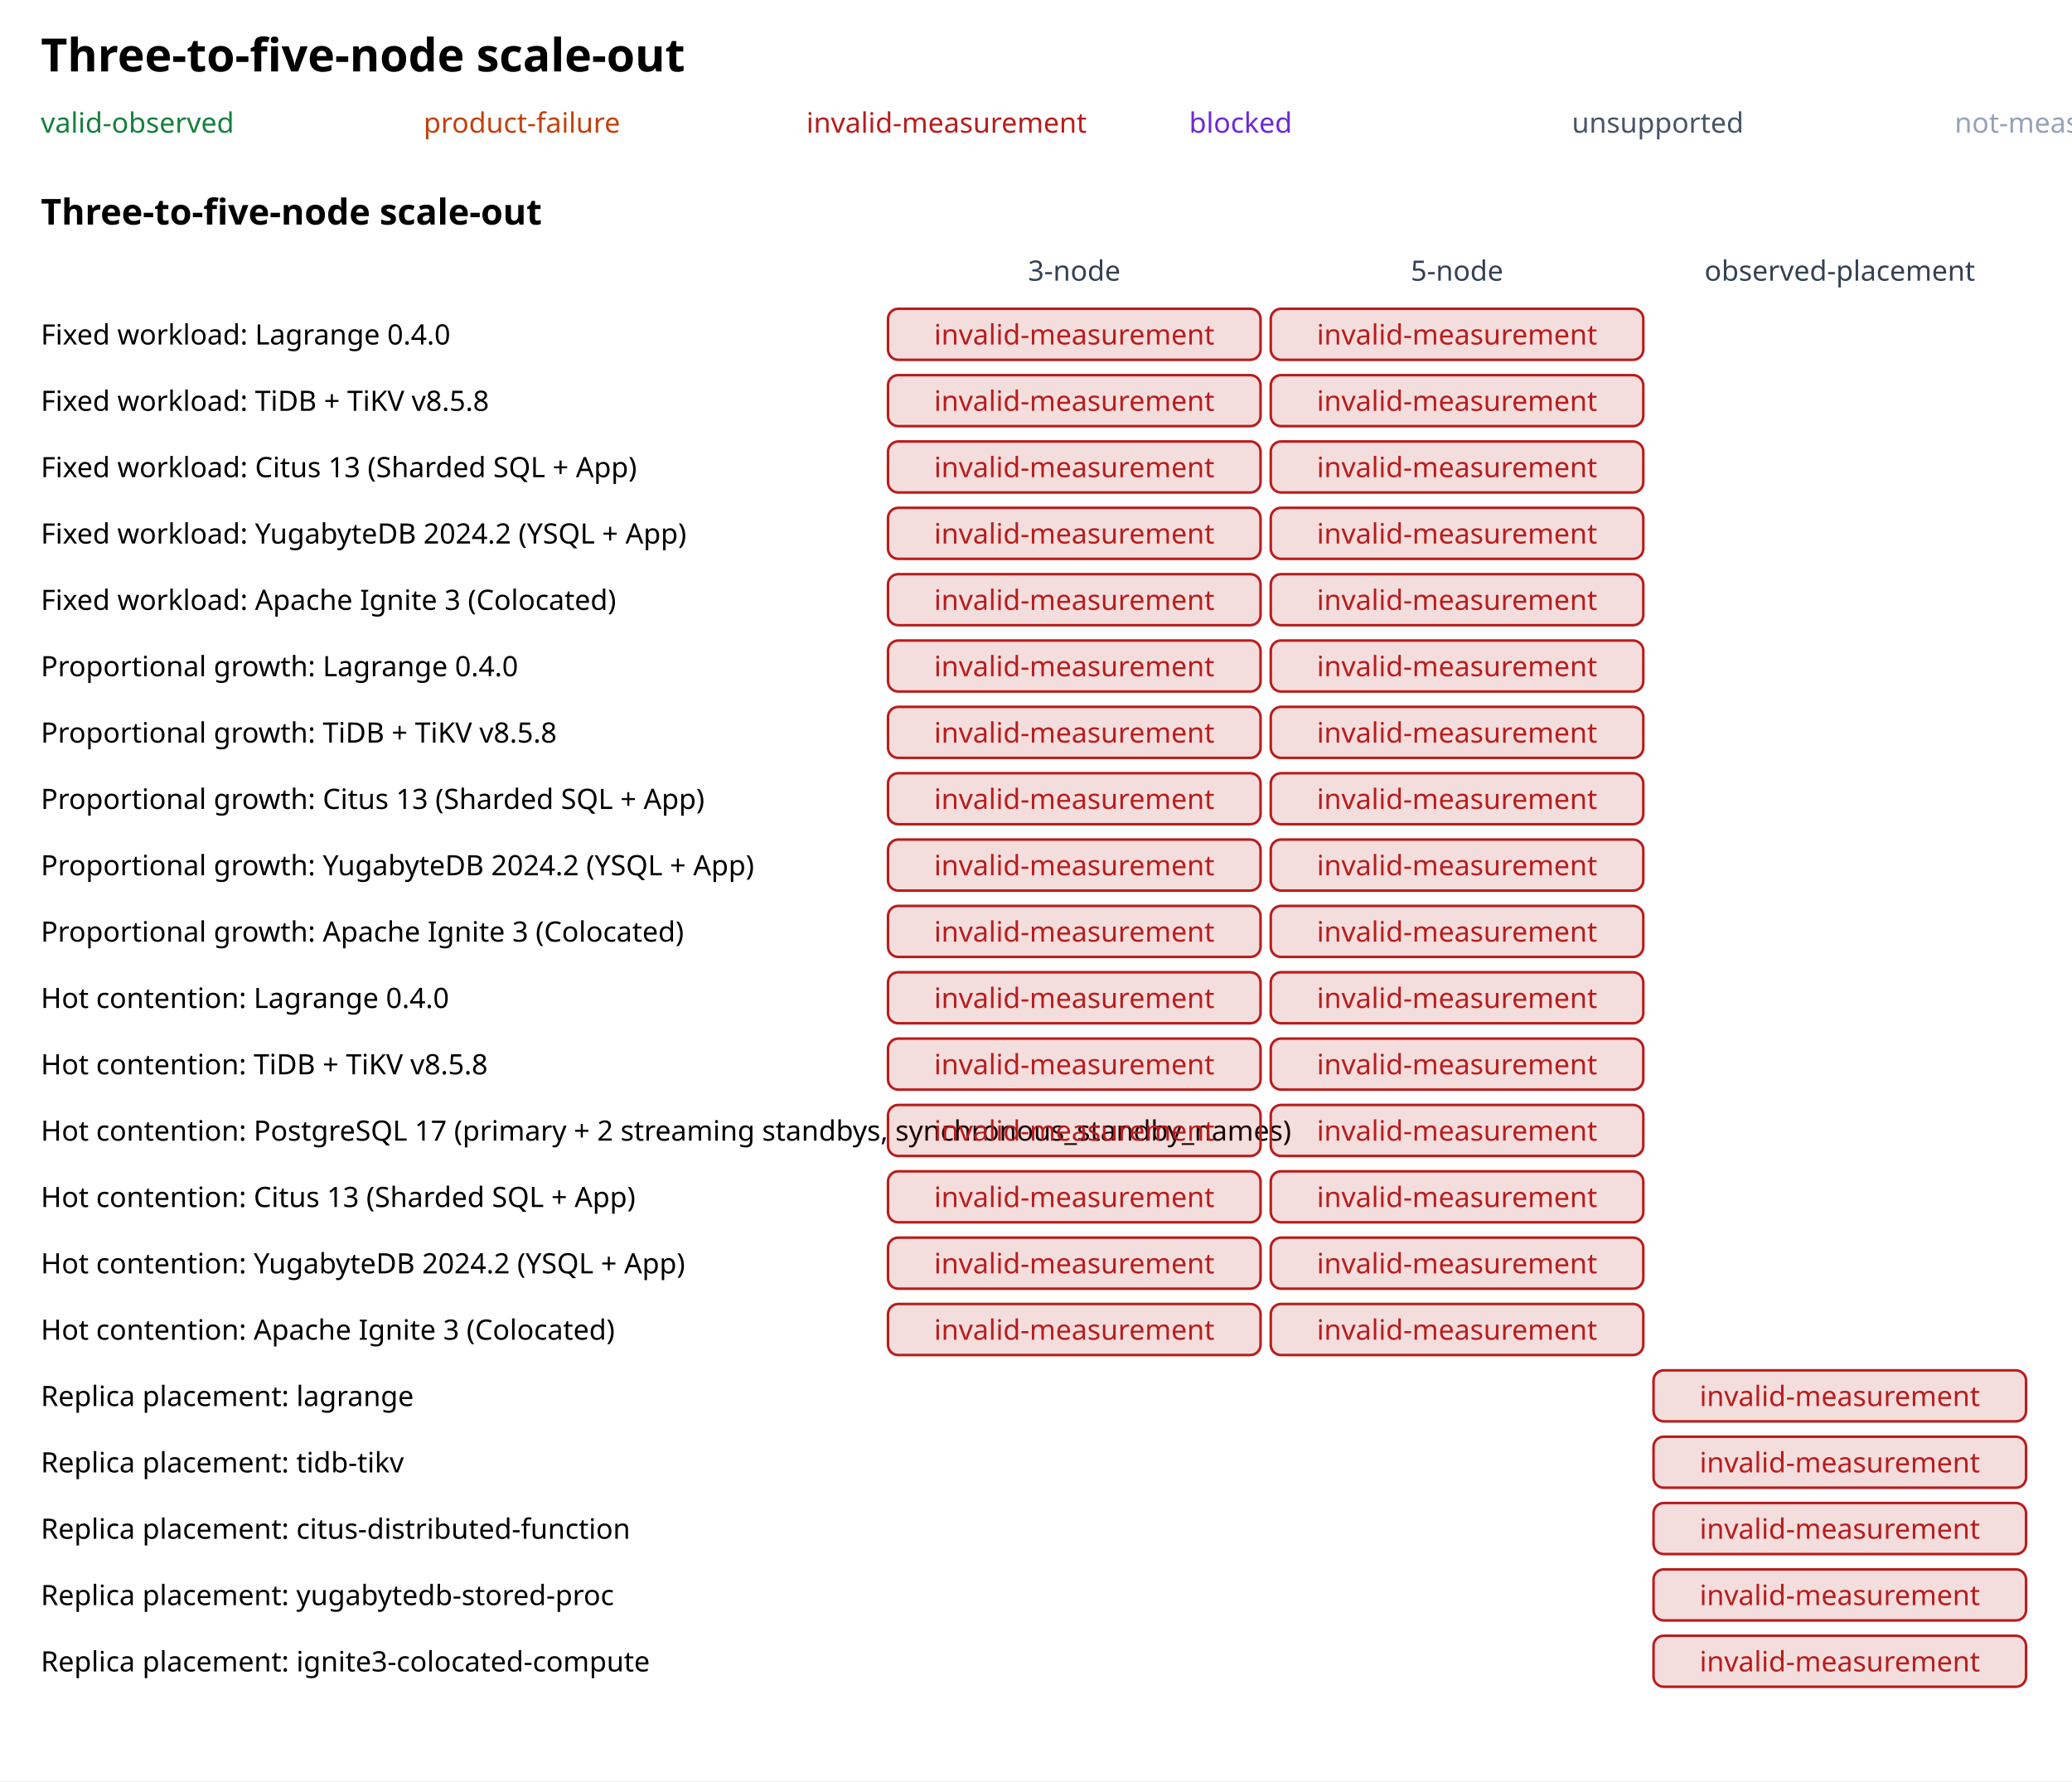
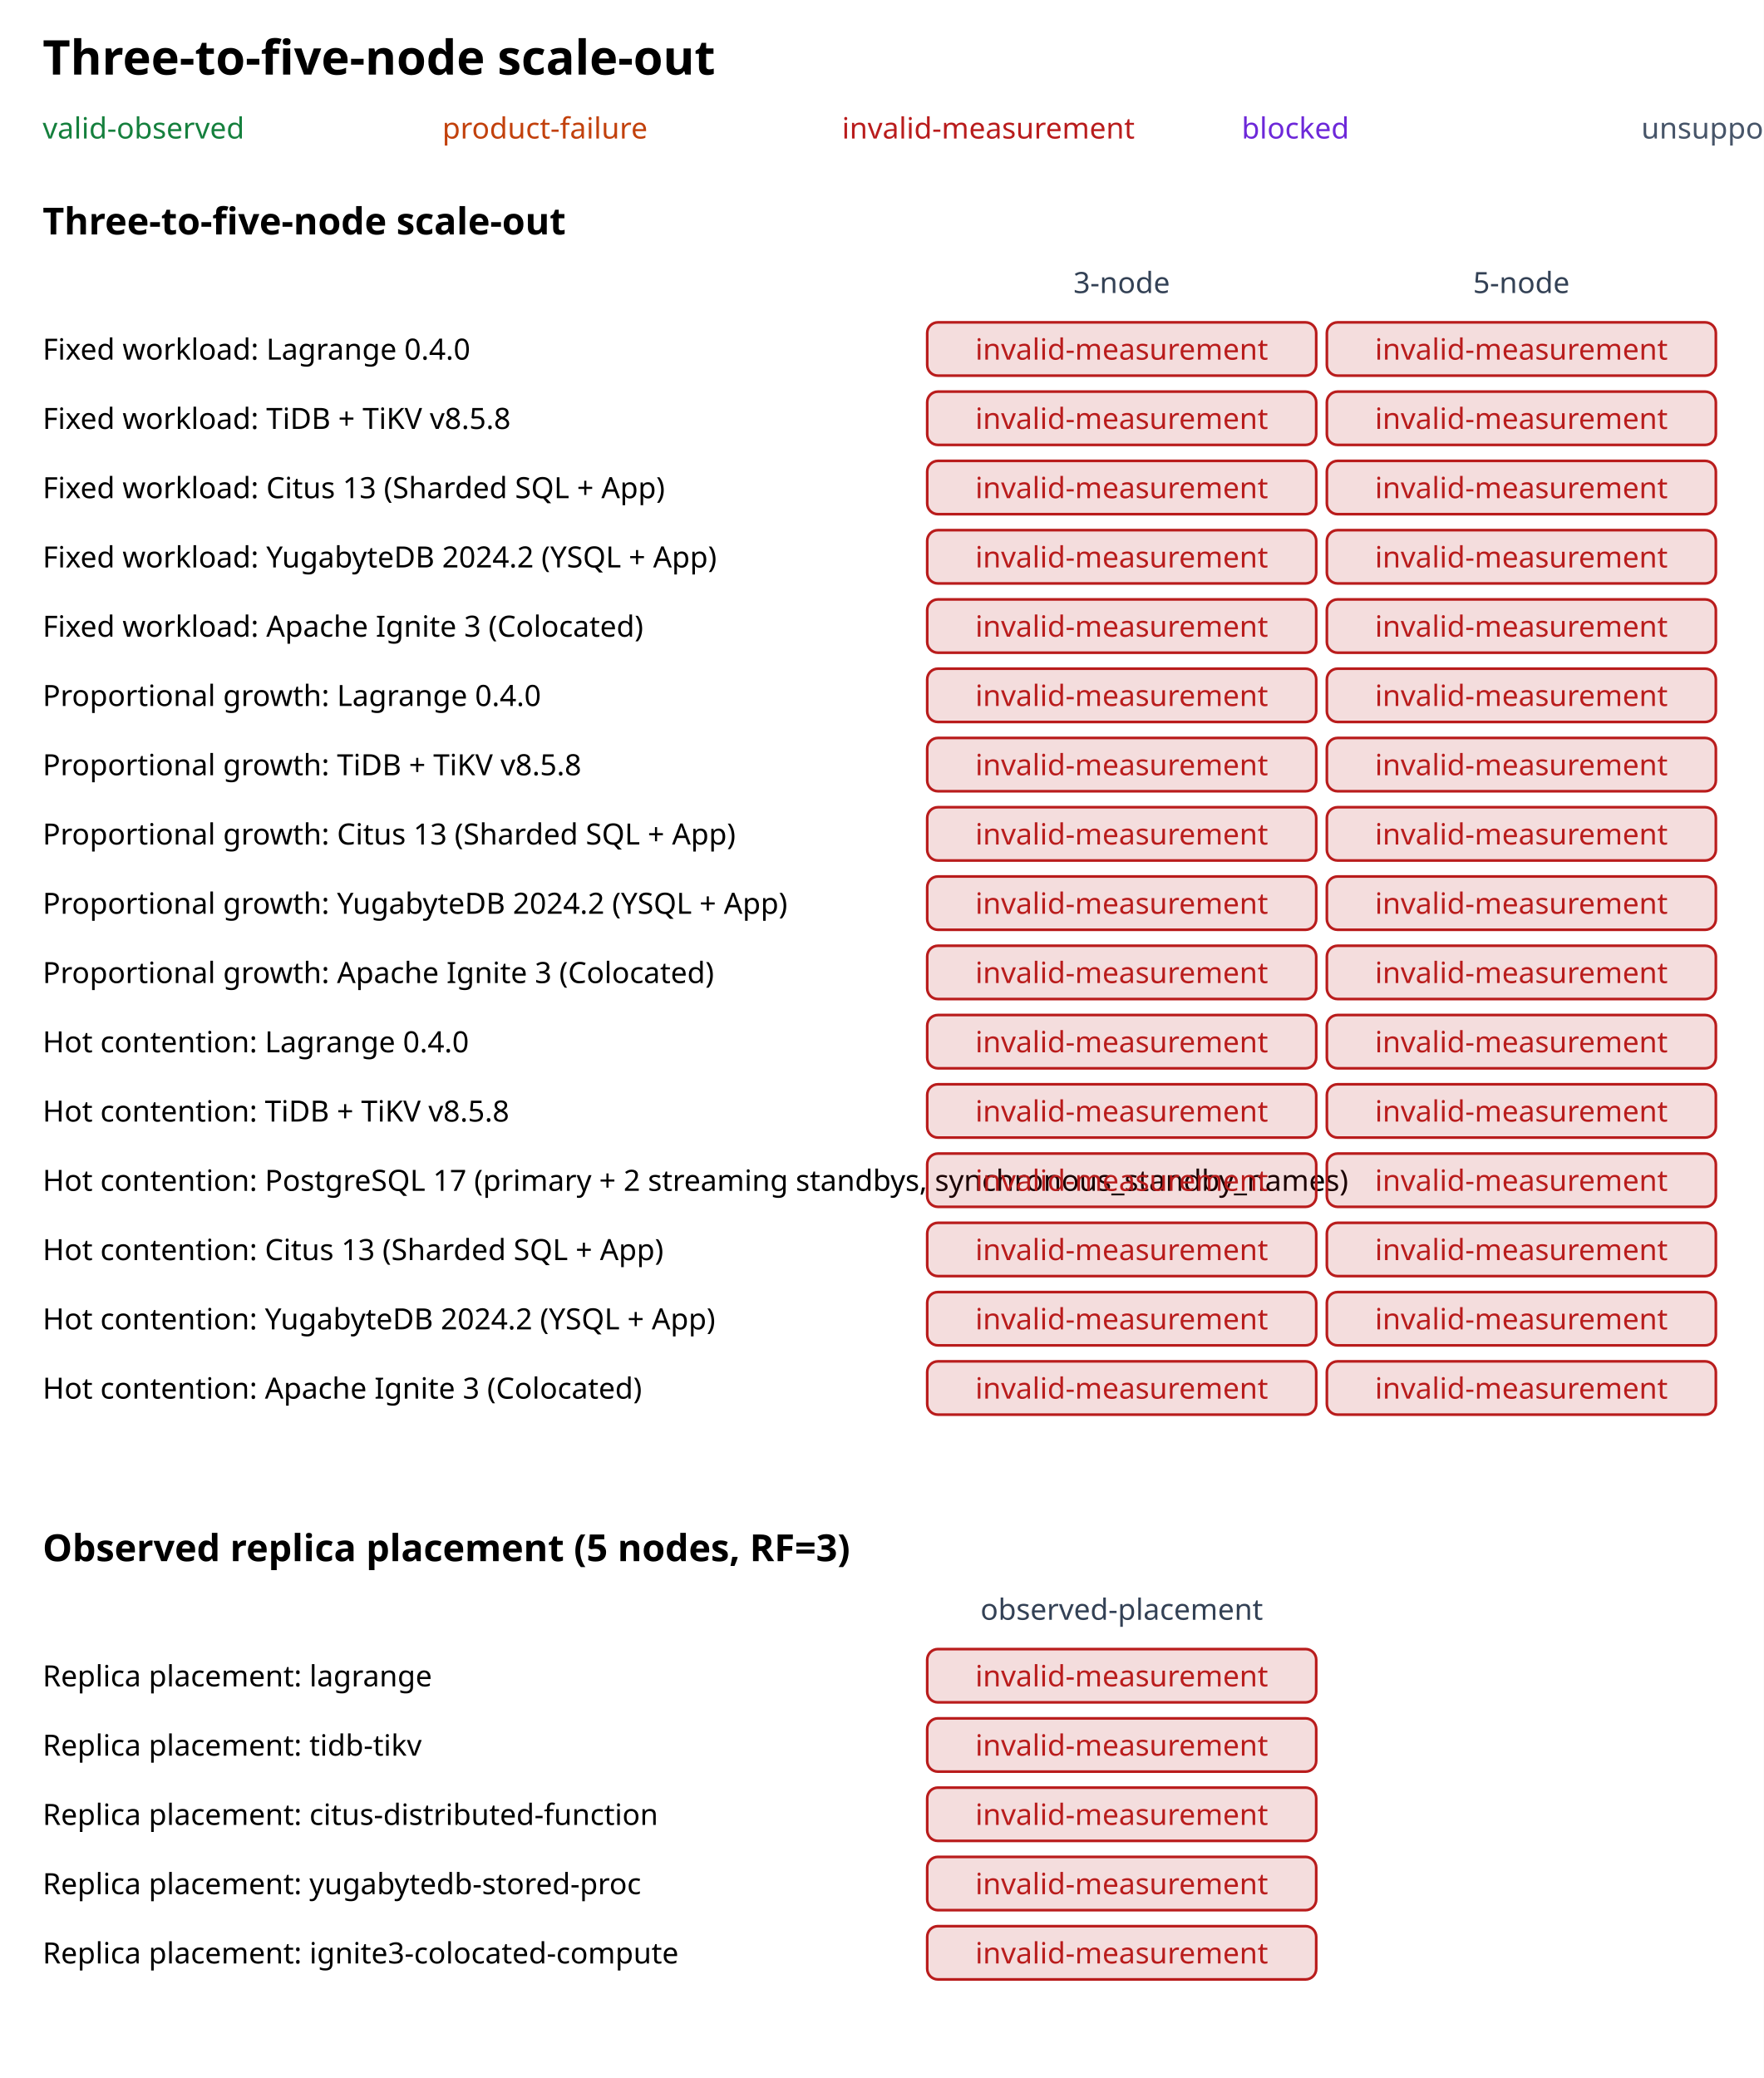
- <svg xmlns="http://www.w3.org/2000/svg" width="812" height="698" viewBox="0 0 812 698" font-family="sans-serif">
+ <svg xmlns="http://www.w3.org/2000/svg" width="662" height="780" viewBox="0 0 662 780" font-family="sans-serif">
  <rect width="100%" height="100%" fill="#ffffff" />
  <text x="16" y="28" font-size="18" font-weight="700">Three-to-five-node scale-out</text>
  <text x="16" y="52" font-size="11" fill="#15803d">valid-observed</text>
  <text x="166" y="52" font-size="11" fill="#c2410c">product-failure</text>
  <text x="316" y="52" font-size="11" fill="#b91c1c">invalid-measurement</text>
  <text x="466" y="52" font-size="11" fill="#6d28d9">blocked</text>
  <text x="616" y="52" font-size="11" fill="#475569">unsupported</text>
  <text x="766" y="52" font-size="11" fill="#94a3b8">not-measured</text>
  <text x="16" y="88" font-size="14" font-weight="600">Three-to-five-node scale-out</text>
  <text x="421" y="110" text-anchor="middle" font-size="11" fill="#334155">3-node</text>
  <text x="571" y="110" text-anchor="middle" font-size="11" fill="#334155">5-node</text>
-   <text x="721" y="110" text-anchor="middle" font-size="11" fill="#334155">observed-placement</text>
  <text x="16" y="135" font-size="11">Fixed workload: Lagrange 0.4.0</text>
  <g>
    <rect x="348" y="121" width="146" height="20" rx="4" fill="#b91c1c" fill-opacity="0.15" stroke="#b91c1c" />
    <text x="421" y="135" text-anchor="middle" font-size="11" fill="#b91c1c">invalid-measurement</text>
  </g>
  <g>
    <rect x="498" y="121" width="146" height="20" rx="4" fill="#b91c1c" fill-opacity="0.15" stroke="#b91c1c" />
    <text x="571" y="135" text-anchor="middle" font-size="11" fill="#b91c1c">invalid-measurement</text>
  </g>
  <text x="16" y="161" font-size="11">Fixed workload: TiDB + TiKV v8.5.8</text>
  <g>
    <rect x="348" y="147" width="146" height="20" rx="4" fill="#b91c1c" fill-opacity="0.15" stroke="#b91c1c" />
    <text x="421" y="161" text-anchor="middle" font-size="11" fill="#b91c1c">invalid-measurement</text>
  </g>
  <g>
    <rect x="498" y="147" width="146" height="20" rx="4" fill="#b91c1c" fill-opacity="0.15" stroke="#b91c1c" />
    <text x="571" y="161" text-anchor="middle" font-size="11" fill="#b91c1c">invalid-measurement</text>
  </g>
  <text x="16" y="187" font-size="11">Fixed workload: Citus 13 (Sharded SQL + App)</text>
  <g>
    <rect x="348" y="173" width="146" height="20" rx="4" fill="#b91c1c" fill-opacity="0.15" stroke="#b91c1c" />
    <text x="421" y="187" text-anchor="middle" font-size="11" fill="#b91c1c">invalid-measurement</text>
  </g>
  <g>
    <rect x="498" y="173" width="146" height="20" rx="4" fill="#b91c1c" fill-opacity="0.15" stroke="#b91c1c" />
    <text x="571" y="187" text-anchor="middle" font-size="11" fill="#b91c1c">invalid-measurement</text>
  </g>
  <text x="16" y="213" font-size="11">Fixed workload: YugabyteDB 2024.2 (YSQL + App)</text>
  <g>
    <rect x="348" y="199" width="146" height="20" rx="4" fill="#b91c1c" fill-opacity="0.15" stroke="#b91c1c" />
    <text x="421" y="213" text-anchor="middle" font-size="11" fill="#b91c1c">invalid-measurement</text>
  </g>
  <g>
    <rect x="498" y="199" width="146" height="20" rx="4" fill="#b91c1c" fill-opacity="0.15" stroke="#b91c1c" />
    <text x="571" y="213" text-anchor="middle" font-size="11" fill="#b91c1c">invalid-measurement</text>
  </g>
  <text x="16" y="239" font-size="11">Fixed workload: Apache Ignite 3 (Colocated)</text>
  <g>
    <rect x="348" y="225" width="146" height="20" rx="4" fill="#b91c1c" fill-opacity="0.15" stroke="#b91c1c" />
    <text x="421" y="239" text-anchor="middle" font-size="11" fill="#b91c1c">invalid-measurement</text>
  </g>
  <g>
    <rect x="498" y="225" width="146" height="20" rx="4" fill="#b91c1c" fill-opacity="0.15" stroke="#b91c1c" />
    <text x="571" y="239" text-anchor="middle" font-size="11" fill="#b91c1c">invalid-measurement</text>
  </g>
  <text x="16" y="265" font-size="11">Proportional growth: Lagrange 0.4.0</text>
  <g>
    <rect x="348" y="251" width="146" height="20" rx="4" fill="#b91c1c" fill-opacity="0.15" stroke="#b91c1c" />
    <text x="421" y="265" text-anchor="middle" font-size="11" fill="#b91c1c">invalid-measurement</text>
  </g>
  <g>
    <rect x="498" y="251" width="146" height="20" rx="4" fill="#b91c1c" fill-opacity="0.15" stroke="#b91c1c" />
    <text x="571" y="265" text-anchor="middle" font-size="11" fill="#b91c1c">invalid-measurement</text>
  </g>
  <text x="16" y="291" font-size="11">Proportional growth: TiDB + TiKV v8.5.8</text>
  <g>
    <rect x="348" y="277" width="146" height="20" rx="4" fill="#b91c1c" fill-opacity="0.15" stroke="#b91c1c" />
    <text x="421" y="291" text-anchor="middle" font-size="11" fill="#b91c1c">invalid-measurement</text>
  </g>
  <g>
    <rect x="498" y="277" width="146" height="20" rx="4" fill="#b91c1c" fill-opacity="0.15" stroke="#b91c1c" />
    <text x="571" y="291" text-anchor="middle" font-size="11" fill="#b91c1c">invalid-measurement</text>
  </g>
  <text x="16" y="317" font-size="11">Proportional growth: Citus 13 (Sharded SQL + App)</text>
  <g>
    <rect x="348" y="303" width="146" height="20" rx="4" fill="#b91c1c" fill-opacity="0.15" stroke="#b91c1c" />
    <text x="421" y="317" text-anchor="middle" font-size="11" fill="#b91c1c">invalid-measurement</text>
  </g>
  <g>
    <rect x="498" y="303" width="146" height="20" rx="4" fill="#b91c1c" fill-opacity="0.15" stroke="#b91c1c" />
    <text x="571" y="317" text-anchor="middle" font-size="11" fill="#b91c1c">invalid-measurement</text>
  </g>
  <text x="16" y="343" font-size="11">Proportional growth: YugabyteDB 2024.2 (YSQL + App)</text>
  <g>
    <rect x="348" y="329" width="146" height="20" rx="4" fill="#b91c1c" fill-opacity="0.15" stroke="#b91c1c" />
    <text x="421" y="343" text-anchor="middle" font-size="11" fill="#b91c1c">invalid-measurement</text>
  </g>
  <g>
    <rect x="498" y="329" width="146" height="20" rx="4" fill="#b91c1c" fill-opacity="0.15" stroke="#b91c1c" />
    <text x="571" y="343" text-anchor="middle" font-size="11" fill="#b91c1c">invalid-measurement</text>
  </g>
  <text x="16" y="369" font-size="11">Proportional growth: Apache Ignite 3 (Colocated)</text>
  <g>
    <rect x="348" y="355" width="146" height="20" rx="4" fill="#b91c1c" fill-opacity="0.15" stroke="#b91c1c" />
    <text x="421" y="369" text-anchor="middle" font-size="11" fill="#b91c1c">invalid-measurement</text>
  </g>
  <g>
    <rect x="498" y="355" width="146" height="20" rx="4" fill="#b91c1c" fill-opacity="0.15" stroke="#b91c1c" />
    <text x="571" y="369" text-anchor="middle" font-size="11" fill="#b91c1c">invalid-measurement</text>
  </g>
  <text x="16" y="395" font-size="11">Hot contention: Lagrange 0.4.0</text>
  <g>
    <rect x="348" y="381" width="146" height="20" rx="4" fill="#b91c1c" fill-opacity="0.15" stroke="#b91c1c" />
    <text x="421" y="395" text-anchor="middle" font-size="11" fill="#b91c1c">invalid-measurement</text>
  </g>
  <g>
    <rect x="498" y="381" width="146" height="20" rx="4" fill="#b91c1c" fill-opacity="0.15" stroke="#b91c1c" />
    <text x="571" y="395" text-anchor="middle" font-size="11" fill="#b91c1c">invalid-measurement</text>
  </g>
  <text x="16" y="421" font-size="11">Hot contention: TiDB + TiKV v8.5.8</text>
  <g>
    <rect x="348" y="407" width="146" height="20" rx="4" fill="#b91c1c" fill-opacity="0.15" stroke="#b91c1c" />
    <text x="421" y="421" text-anchor="middle" font-size="11" fill="#b91c1c">invalid-measurement</text>
  </g>
  <g>
    <rect x="498" y="407" width="146" height="20" rx="4" fill="#b91c1c" fill-opacity="0.15" stroke="#b91c1c" />
    <text x="571" y="421" text-anchor="middle" font-size="11" fill="#b91c1c">invalid-measurement</text>
  </g>
  <text x="16" y="447" font-size="11">Hot contention: PostgreSQL 17 (primary + 2 streaming standbys, synchronous_standby_names)</text>
  <g>
    <rect x="348" y="433" width="146" height="20" rx="4" fill="#b91c1c" fill-opacity="0.15" stroke="#b91c1c" />
    <text x="421" y="447" text-anchor="middle" font-size="11" fill="#b91c1c">invalid-measurement</text>
  </g>
  <g>
    <rect x="498" y="433" width="146" height="20" rx="4" fill="#b91c1c" fill-opacity="0.15" stroke="#b91c1c" />
    <text x="571" y="447" text-anchor="middle" font-size="11" fill="#b91c1c">invalid-measurement</text>
  </g>
  <text x="16" y="473" font-size="11">Hot contention: Citus 13 (Sharded SQL + App)</text>
  <g>
    <rect x="348" y="459" width="146" height="20" rx="4" fill="#b91c1c" fill-opacity="0.15" stroke="#b91c1c" />
    <text x="421" y="473" text-anchor="middle" font-size="11" fill="#b91c1c">invalid-measurement</text>
  </g>
  <g>
    <rect x="498" y="459" width="146" height="20" rx="4" fill="#b91c1c" fill-opacity="0.15" stroke="#b91c1c" />
    <text x="571" y="473" text-anchor="middle" font-size="11" fill="#b91c1c">invalid-measurement</text>
  </g>
  <text x="16" y="499" font-size="11">Hot contention: YugabyteDB 2024.2 (YSQL + App)</text>
  <g>
    <rect x="348" y="485" width="146" height="20" rx="4" fill="#b91c1c" fill-opacity="0.15" stroke="#b91c1c" />
    <text x="421" y="499" text-anchor="middle" font-size="11" fill="#b91c1c">invalid-measurement</text>
  </g>
  <g>
    <rect x="498" y="485" width="146" height="20" rx="4" fill="#b91c1c" fill-opacity="0.15" stroke="#b91c1c" />
    <text x="571" y="499" text-anchor="middle" font-size="11" fill="#b91c1c">invalid-measurement</text>
  </g>
  <text x="16" y="525" font-size="11">Hot contention: Apache Ignite 3 (Colocated)</text>
  <g>
    <rect x="348" y="511" width="146" height="20" rx="4" fill="#b91c1c" fill-opacity="0.15" stroke="#b91c1c" />
    <text x="421" y="525" text-anchor="middle" font-size="11" fill="#b91c1c">invalid-measurement</text>
  </g>
  <g>
    <rect x="498" y="511" width="146" height="20" rx="4" fill="#b91c1c" fill-opacity="0.15" stroke="#b91c1c" />
    <text x="571" y="525" text-anchor="middle" font-size="11" fill="#b91c1c">invalid-measurement</text>
  </g>
-   <text x="16" y="551" font-size="11">Replica placement: lagrange</text>
+   <text x="16" y="586" font-size="14" font-weight="600">Observed replica placement (5 nodes, RF=3)</text>
+   <text x="421" y="608" text-anchor="middle" font-size="11" fill="#334155">observed-placement</text>
+   <text x="16" y="633" font-size="11">Replica placement: lagrange</text>
  <g>
-     <rect x="648" y="537" width="146" height="20" rx="4" fill="#b91c1c" fill-opacity="0.15" stroke="#b91c1c" />
-     <text x="721" y="551" text-anchor="middle" font-size="11" fill="#b91c1c">invalid-measurement</text>
+     <rect x="348" y="619" width="146" height="20" rx="4" fill="#b91c1c" fill-opacity="0.15" stroke="#b91c1c" />
+     <text x="421" y="633" text-anchor="middle" font-size="11" fill="#b91c1c">invalid-measurement</text>
  </g>
-   <text x="16" y="577" font-size="11">Replica placement: tidb-tikv</text>
+   <text x="16" y="659" font-size="11">Replica placement: tidb-tikv</text>
  <g>
-     <rect x="648" y="563" width="146" height="20" rx="4" fill="#b91c1c" fill-opacity="0.15" stroke="#b91c1c" />
-     <text x="721" y="577" text-anchor="middle" font-size="11" fill="#b91c1c">invalid-measurement</text>
+     <rect x="348" y="645" width="146" height="20" rx="4" fill="#b91c1c" fill-opacity="0.15" stroke="#b91c1c" />
+     <text x="421" y="659" text-anchor="middle" font-size="11" fill="#b91c1c">invalid-measurement</text>
  </g>
-   <text x="16" y="603" font-size="11">Replica placement: citus-distributed-function</text>
+   <text x="16" y="685" font-size="11">Replica placement: citus-distributed-function</text>
  <g>
-     <rect x="648" y="589" width="146" height="20" rx="4" fill="#b91c1c" fill-opacity="0.15" stroke="#b91c1c" />
-     <text x="721" y="603" text-anchor="middle" font-size="11" fill="#b91c1c">invalid-measurement</text>
+     <rect x="348" y="671" width="146" height="20" rx="4" fill="#b91c1c" fill-opacity="0.15" stroke="#b91c1c" />
+     <text x="421" y="685" text-anchor="middle" font-size="11" fill="#b91c1c">invalid-measurement</text>
  </g>
-   <text x="16" y="629" font-size="11">Replica placement: yugabytedb-stored-proc</text>
+   <text x="16" y="711" font-size="11">Replica placement: yugabytedb-stored-proc</text>
  <g>
-     <rect x="648" y="615" width="146" height="20" rx="4" fill="#b91c1c" fill-opacity="0.15" stroke="#b91c1c" />
-     <text x="721" y="629" text-anchor="middle" font-size="11" fill="#b91c1c">invalid-measurement</text>
+     <rect x="348" y="697" width="146" height="20" rx="4" fill="#b91c1c" fill-opacity="0.15" stroke="#b91c1c" />
+     <text x="421" y="711" text-anchor="middle" font-size="11" fill="#b91c1c">invalid-measurement</text>
  </g>
-   <text x="16" y="655" font-size="11">Replica placement: ignite3-colocated-compute</text>
+   <text x="16" y="737" font-size="11">Replica placement: ignite3-colocated-compute</text>
  <g>
-     <rect x="648" y="641" width="146" height="20" rx="4" fill="#b91c1c" fill-opacity="0.15" stroke="#b91c1c" />
-     <text x="721" y="655" text-anchor="middle" font-size="11" fill="#b91c1c">invalid-measurement</text>
+     <rect x="348" y="723" width="146" height="20" rx="4" fill="#b91c1c" fill-opacity="0.15" stroke="#b91c1c" />
+     <text x="421" y="737" text-anchor="middle" font-size="11" fill="#b91c1c">invalid-measurement</text>
  </g>
</svg>
